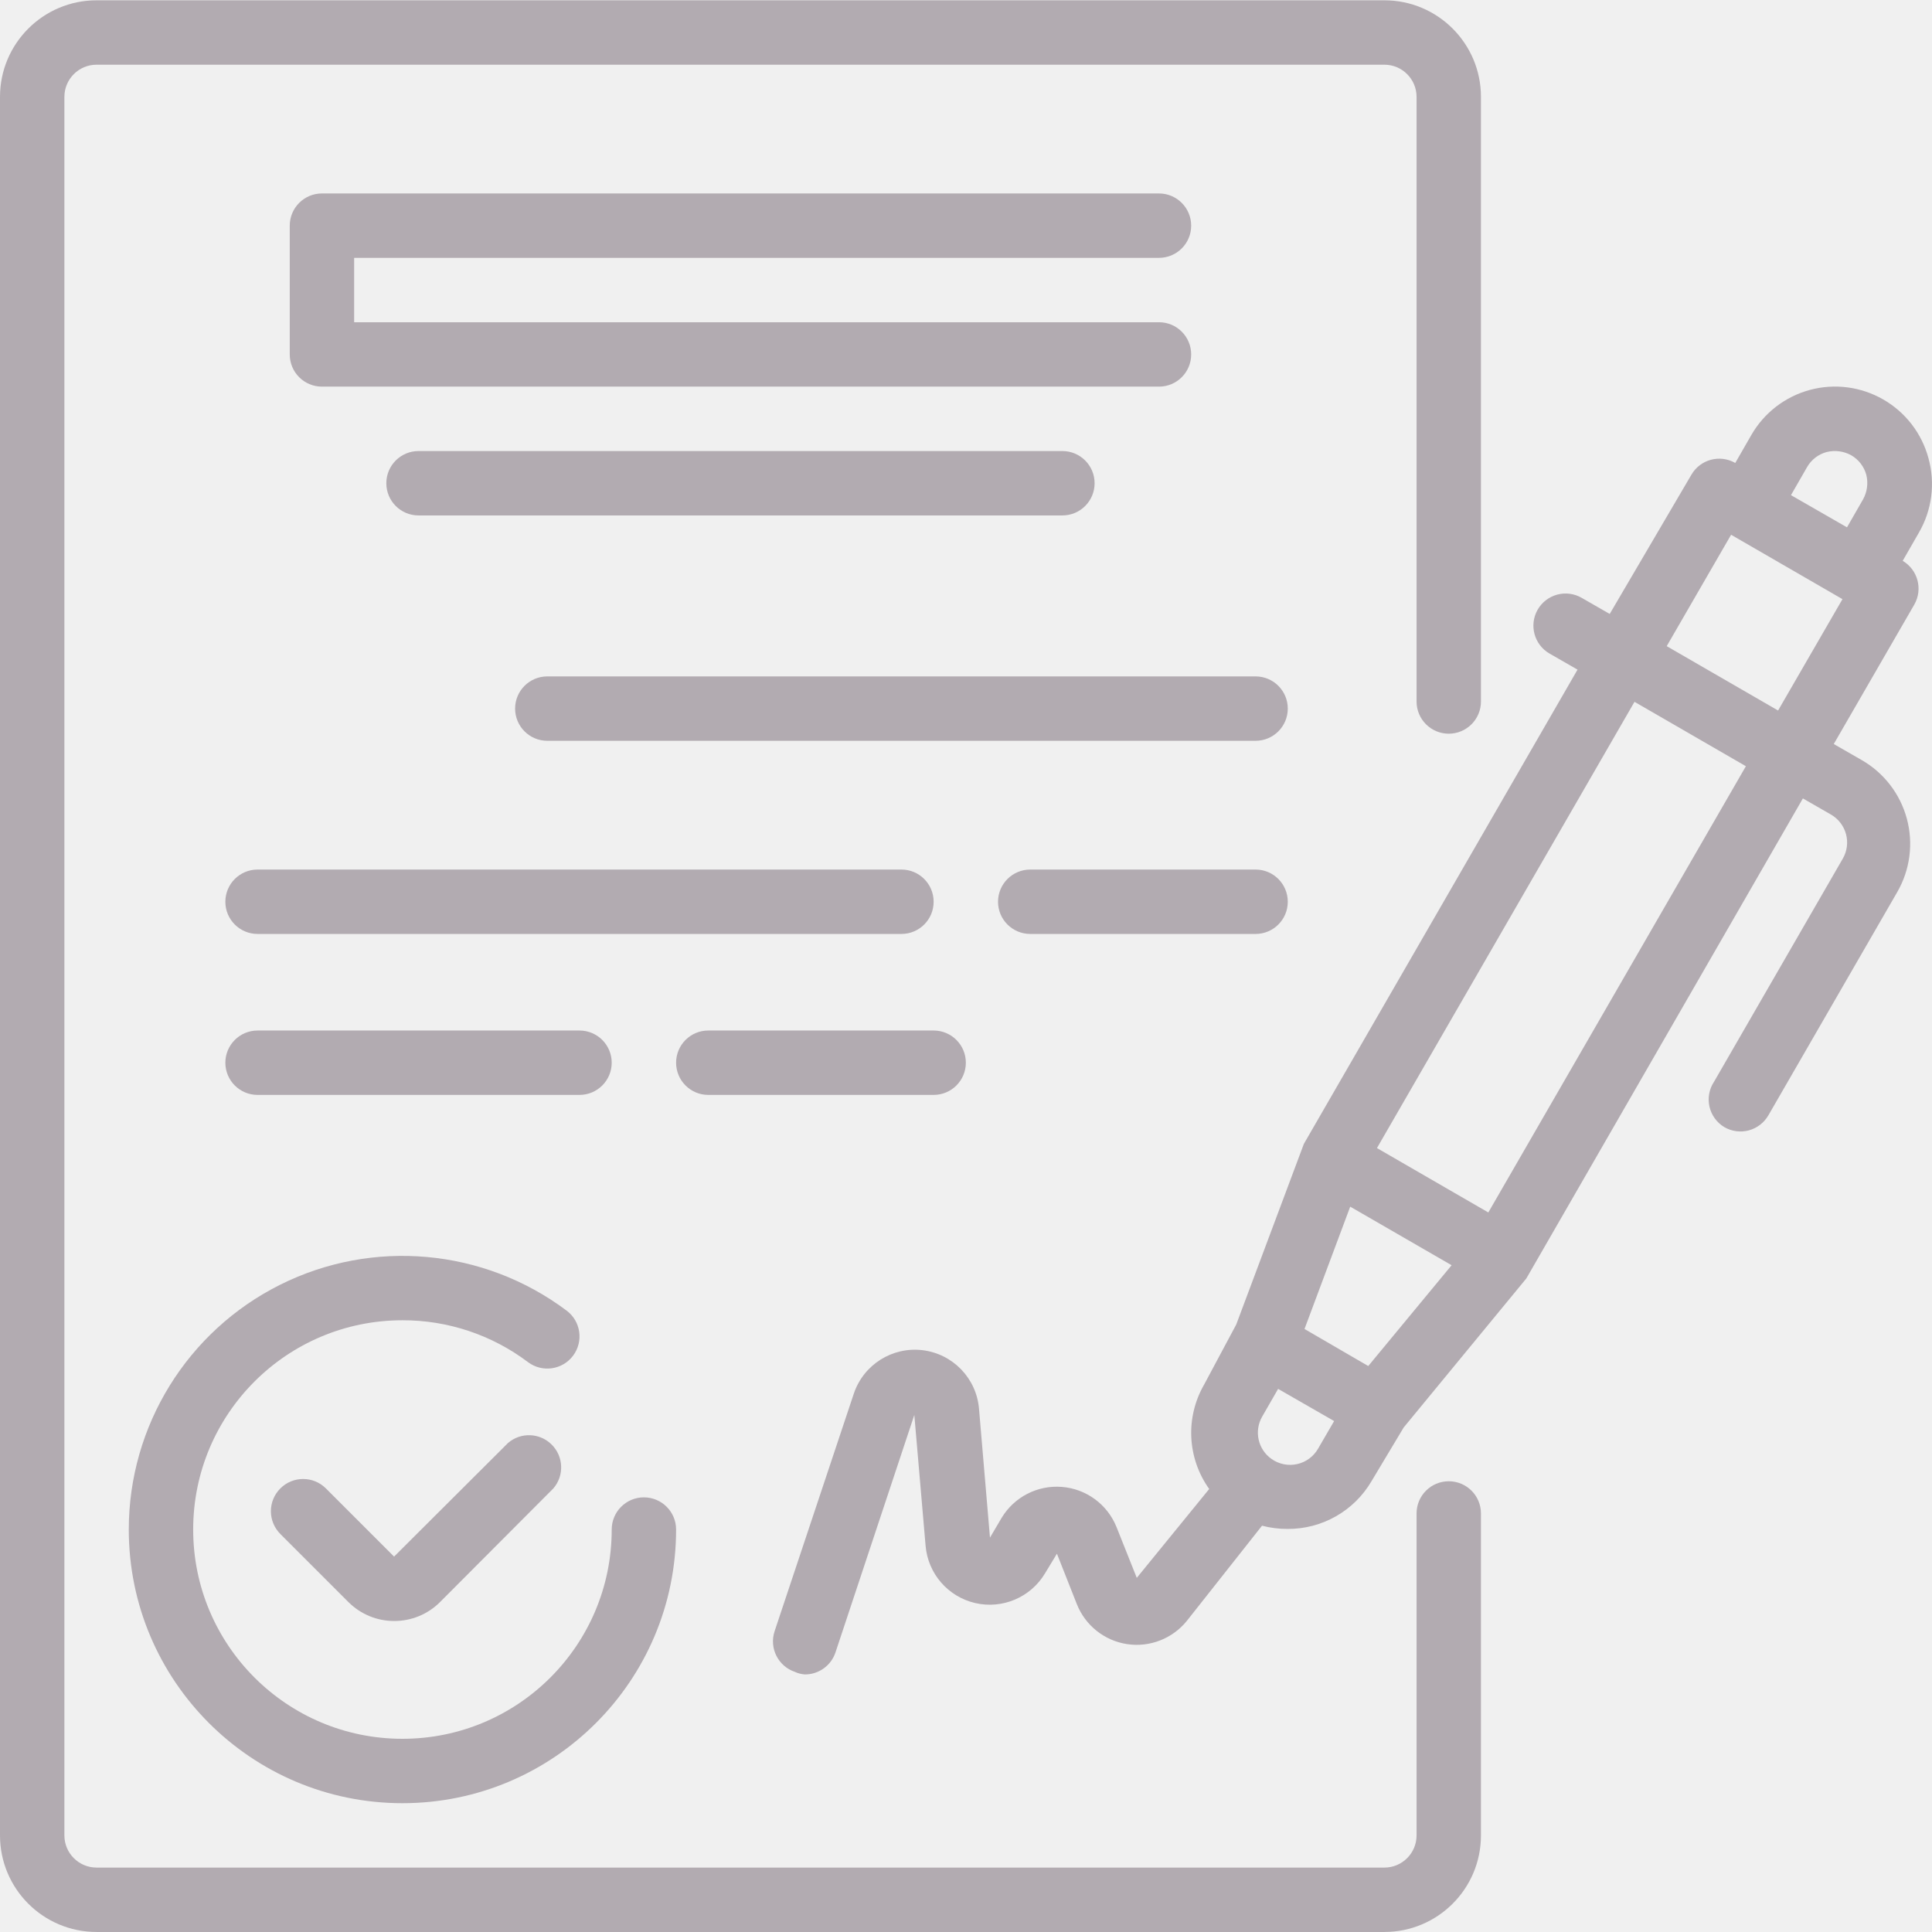
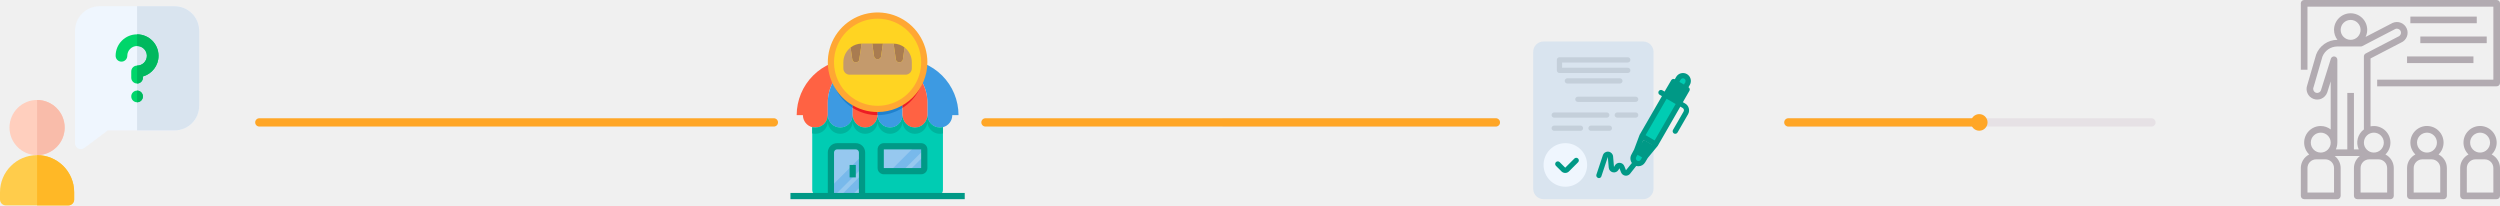
- <svg xmlns="http://www.w3.org/2000/svg" width="76" height="76" viewBox="0 0 76 76" fill="none">
-   <path d="M75.86 18.022C75.598 17.049 74.96 16.22 74.087 15.717C73.213 15.212 72.174 15.075 71.2 15.337C70.226 15.599 69.397 16.236 68.894 17.11L68.261 18.212C67.659 17.866 66.891 18.069 66.539 18.668L63.322 24.151L62.22 23.518C61.928 23.349 61.581 23.303 61.255 23.391C60.929 23.48 60.652 23.694 60.485 23.987C60.142 24.592 60.351 25.361 60.954 25.709L62.056 26.342L51.291 44.997L48.631 52.102L47.365 54.47C46.623 55.76 46.702 57.363 47.567 58.573L44.718 62.069L43.92 60.068C43.56 59.176 42.727 58.565 41.769 58.491C40.811 58.415 39.893 58.889 39.399 59.713L38.943 60.486L38.512 55.42C38.413 54.221 37.485 53.258 36.292 53.113C35.098 52.969 33.967 53.684 33.586 54.825L30.47 64.171C30.253 64.832 30.609 65.544 31.268 65.767C31.392 65.825 31.525 65.859 31.661 65.868C32.205 65.87 32.69 65.523 32.864 65.007L35.967 55.661L36.41 60.802C36.501 61.899 37.29 62.811 38.362 63.06C39.434 63.308 40.544 62.836 41.108 61.892L41.577 61.119L42.362 63.107C42.696 63.945 43.45 64.543 44.342 64.676C45.234 64.809 46.13 64.457 46.694 63.753L49.645 60.017C49.971 60.103 50.307 60.145 50.645 60.144C52.002 60.155 53.263 59.44 53.95 58.269L55.217 56.154L60.042 50.291L70.921 31.408L72.023 32.041C72.316 32.209 72.53 32.487 72.618 32.814C72.705 33.139 72.66 33.485 72.491 33.776L67.426 42.553C67.234 42.841 67.17 43.195 67.246 43.532C67.323 43.87 67.534 44.161 67.831 44.338C68.123 44.508 68.47 44.553 68.795 44.466C69.121 44.377 69.398 44.163 69.566 43.87L74.632 35.093C75.137 34.22 75.273 33.181 75.011 32.206C74.749 31.233 74.112 30.404 73.238 29.901L72.136 29.268L75.303 23.784C75.648 23.182 75.445 22.414 74.847 22.062L75.48 20.96C75.999 20.072 76.136 19.012 75.86 18.022ZM71.085 18.376C71.253 18.083 71.531 17.868 71.858 17.781C72.183 17.701 72.527 17.746 72.82 17.908C73.114 18.076 73.328 18.354 73.416 18.68C73.496 19.006 73.451 19.349 73.289 19.642L72.656 20.744L70.452 19.478L71.085 18.376ZM53.824 53.736L51.316 52.279L53.114 47.467L57.103 49.771L53.824 53.736ZM50.024 57.395C49.489 57.023 49.325 56.305 49.645 55.736L50.278 54.635L52.481 55.901L51.848 56.99C51.67 57.298 51.372 57.517 51.025 57.594C50.678 57.671 50.316 57.599 50.024 57.395ZM58.547 47.695L54.166 45.162L64.297 27.608L68.679 30.141L58.547 47.695ZM69.945 27.95L65.564 25.418L68.097 21.036L72.478 23.569L69.945 27.95Z" fill="#B2ABB1" />
-   <path d="M19.985 56.762L15.502 61.233L12.817 58.548C12.323 58.057 11.525 58.057 11.031 58.548C10.791 58.786 10.656 59.109 10.656 59.447C10.656 59.784 10.791 60.108 11.031 60.346L13.716 63.031C14.191 63.502 14.833 63.766 15.502 63.766C16.175 63.769 16.822 63.505 17.3 63.031L21.77 58.548C22.201 58.045 22.172 57.296 21.704 56.829C21.236 56.36 20.487 56.331 19.985 56.762Z" fill="#B2ABB1" />
-   <path d="M5.066 60.168C5.066 66.114 9.886 70.933 15.831 70.933C21.776 70.933 26.596 66.114 26.596 60.168C26.596 59.469 26.029 58.902 25.329 58.902C24.63 58.902 24.063 59.469 24.063 60.168C24.063 64.715 20.377 68.4 15.831 68.4C11.284 68.4 7.599 64.715 7.599 60.168C7.599 55.622 11.284 51.936 15.831 51.936C17.613 51.931 19.348 52.51 20.77 53.583C21.33 54.003 22.124 53.889 22.543 53.33C22.963 52.77 22.85 51.977 22.29 51.557C19.028 49.11 14.663 48.717 11.017 50.54C7.37 52.364 5.066 56.091 5.066 60.168Z" fill="#B2ABB1" />
-   <path d="M45.592 10.143C46.291 10.143 46.858 9.577 46.858 8.877C46.858 8.178 46.291 7.61 45.592 7.61H12.664C11.965 7.61 11.398 8.178 11.398 8.877V13.943C11.398 14.643 11.965 15.209 12.664 15.209H45.592C46.291 15.209 46.858 14.643 46.858 13.943C46.858 13.243 46.291 12.676 45.592 12.676H13.931V10.143H45.592Z" fill="#B2ABB1" />
-   <path d="M16.463 17.743C15.764 17.743 15.197 18.31 15.197 19.009C15.197 19.709 15.764 20.276 16.463 20.276H41.792C42.492 20.276 43.059 19.709 43.059 19.009C43.059 18.31 42.492 17.743 41.792 17.743H16.463Z" fill="#B2ABB1" />
-   <path d="M49.391 26.608H21.529C20.83 26.608 20.263 27.175 20.263 27.874C20.263 28.574 20.83 29.141 21.529 29.141H49.391C50.091 29.141 50.658 28.574 50.658 27.874C50.658 27.175 50.091 26.608 49.391 26.608Z" fill="#B2ABB1" />
-   <path d="M36.727 35.473C36.727 34.773 36.16 34.206 35.461 34.206H10.132C9.432 34.206 8.865 34.773 8.865 35.473C8.865 36.173 9.432 36.739 10.132 36.739H35.461C36.16 36.739 36.727 36.173 36.727 35.473Z" fill="#B2ABB1" />
-   <path d="M49.392 34.206H40.527C39.828 34.206 39.26 34.773 39.26 35.473C39.26 36.173 39.828 36.739 40.527 36.739H49.392C50.091 36.739 50.658 36.173 50.658 35.473C50.658 34.773 50.091 34.206 49.392 34.206Z" fill="#B2ABB1" />
-   <path d="M22.796 43.071C23.496 43.071 24.063 42.504 24.063 41.804C24.063 41.105 23.496 40.538 22.796 40.538H10.132C9.432 40.538 8.865 41.105 8.865 41.804C8.865 42.504 9.432 43.071 10.132 43.071H22.796Z" fill="#B2ABB1" />
-   <path d="M27.862 43.071H36.727C37.427 43.071 37.994 42.504 37.994 41.804C37.994 41.105 37.427 40.538 36.727 40.538H27.862C27.163 40.538 26.596 41.105 26.596 41.804C26.596 42.504 27.163 43.071 27.862 43.071Z" fill="#B2ABB1" />
-   <path d="M56.99 58.269C56.291 58.269 55.724 58.836 55.724 59.535V72.2C55.724 72.9 55.157 73.466 54.457 73.466H3.799C3.1 73.466 2.533 72.9 2.533 72.2V3.811C2.533 3.112 3.1 2.545 3.799 2.545H54.457C55.157 2.545 55.724 3.112 55.724 3.811V27.596C55.724 28.295 56.291 28.862 56.99 28.862C57.69 28.862 58.257 28.295 58.257 27.596V3.811C58.257 1.713 56.556 0.012 54.457 0.012H3.799C1.701 0.012 0 1.713 0 3.811V72.2C0 74.299 1.701 75.999 3.799 75.999H54.457C56.556 75.999 58.257 74.299 58.257 72.2V59.535C58.257 58.836 57.69 58.269 56.99 58.269Z" fill="#B2ABB1" />
+ <svg xmlns="http://www.w3.org/2000/svg" width="1205" height="99" viewBox="0 0 1205 99" fill="none">
+   <path d="M84.148 3H47.998C41.453 3 36.148 8.295 36.148 14.85V69.075C36.148 71.375 38.787 72.721 40.648 71.325L51.948 62.85H84.148C90.693 62.85 95.998 57.554 95.998 51V14.85C95.998 8.305 90.703 3 84.148 3V3Z" fill="#EFF6FE" />
+   <path d="M84.15 3H66.075V62.85H84.15C90.696 62.85 96 57.555 96 51V14.85C96 8.304 90.705 3 84.15 3V3Z" fill="#D9E4EF" />
+   <path d="M68.887 46.48C68.887 48.034 67.628 49.293 66.075 49.293C64.522 49.293 63.262 48.034 63.262 46.48C63.262 44.928 64.522 43.668 66.075 43.668C67.628 43.668 68.887 44.928 68.887 46.48Z" fill="#00D66A" />
+   <path d="M66.072 16.557C60.362 16.557 55.731 21.177 55.731 26.897V26.901C55.731 28.453 56.99 29.712 58.544 29.712C60.097 29.712 61.356 28.45 61.356 26.897C61.356 24.297 63.459 22.182 66.075 22.182C68.677 22.182 70.794 24.298 70.794 26.901C70.794 29.502 68.677 31.619 66.075 31.619C64.522 31.619 63.263 32.879 63.263 34.431V37.444C63.263 38.997 64.522 40.256 66.075 40.256C67.628 40.256 68.888 38.997 68.888 37.444V36.856C73.229 35.627 76.419 31.629 76.419 26.901C76.419 21.197 71.779 16.557 66.072 16.557V16.557Z" fill="#00D66A" />
+   <path d="M68.887 46.48C68.887 48.033 67.627 49.293 66.075 49.293V43.668C67.627 43.668 68.887 44.928 68.887 46.48Z" fill="#00B85E" />
+   <path d="M76.419 26.901C76.419 31.63 73.228 35.627 68.887 36.855V37.444C68.887 38.997 67.627 40.256 66.075 40.256V31.618C68.678 31.618 70.794 29.502 70.794 26.901C70.794 24.298 68.678 22.182 66.075 22.182V16.557C71.78 16.558 76.419 21.199 76.419 26.901Z" fill="#00B85E" />
+   <path d="M31.168 61.481C31.168 68.824 25.216 74.776 17.873 74.776C10.53 74.776 4.578 68.824 4.578 61.481C4.578 54.138 10.53 48.185 17.873 48.185C25.216 48.185 31.168 54.138 31.168 61.481Z" fill="#FFCFBE" />
+   <path d="M31.17 61.481C31.17 68.824 25.217 74.775 17.874 74.775V48.185C25.217 48.185 31.17 54.139 31.17 61.481V61.481Z" fill="#F9BCAA" />
+   <path d="M17.875 74.775C8.003 74.775 0 82.779 0 92.65V96.187C0 97.74 1.259 98.999 2.812 98.999H32.938C34.49 98.999 35.75 97.74 35.75 96.187V92.65C35.75 82.779 27.747 74.775 17.875 74.775V74.775Z" fill="#FFCC4B" />
+   <path d="M17.875 74.775C17.875 74.775 17.875 74.775 17.874 74.775V98.999H32.937C34.49 98.999 35.749 97.74 35.749 96.187V92.65C35.75 82.779 27.747 74.775 17.875 74.775V74.775Z" fill="#FFB826" />
+   <path d="M462.002 55.5H459.002C459.003 56.83 458.561 58.122 457.747 59.173C456.932 60.225 455.79 60.974 454.502 61.305C454.013 61.439 453.509 61.505 453.002 61.5C451.411 61.5 449.885 60.868 448.759 59.743C447.634 58.617 447.002 57.091 447.002 55.5V49.5C447.009 46.044 446.153 42.641 444.512 39.6C444.302 39.21 444.077 38.82 443.852 38.445C441.991 35.46 439.414 32.988 436.354 31.254C433.294 29.519 429.849 28.578 426.332 28.515C426.336 28.515 426.34 28.513 426.343 28.511C426.345 28.508 426.347 28.504 426.347 28.5H435.002C438.548 28.499 442.06 29.196 445.336 30.552C448.613 31.909 451.59 33.898 454.097 36.405C456.604 38.913 458.593 41.889 459.95 45.166C461.306 48.442 462.003 51.954 462.002 55.5V55.5Z" fill="#3D9AE2" />
+   <path d="M419.67 28.515C416.153 28.578 412.708 29.519 409.648 31.254C406.588 32.988 404.011 35.46 402.15 38.445C401.925 38.82 401.7 39.21 401.49 39.6C399.849 42.641 398.993 46.044 399 49.5V55.5C399 57.091 398.368 58.617 397.243 59.743C396.117 60.868 394.591 61.5 393 61.5C392.493 61.505 391.989 61.439 391.5 61.305C390.212 60.974 389.07 60.225 388.255 59.173C387.441 58.122 386.999 56.83 387 55.5H384C384.006 48.341 386.853 41.477 391.915 36.415C396.977 31.352 403.841 28.506 411 28.5H419.655C419.655 28.504 419.657 28.508 419.659 28.511C419.662 28.513 419.666 28.515 419.67 28.515V28.515Z" fill="#FF6243" />
+   <path d="M454.5 61.305V91.5C454.498 92.295 454.181 93.057 453.619 93.619C453.057 94.181 452.295 94.498 451.5 94.5H394.5C393.705 94.498 392.943 94.181 392.381 93.619C391.819 93.057 391.502 92.295 391.5 91.5V61.305C391.989 61.439 392.493 61.505 393 61.5C394.591 61.5 396.117 60.868 397.243 59.743C398.368 58.617 399 57.091 399 55.5C399 57.091 399.632 58.617 400.757 59.743C401.883 60.868 403.409 61.5 405 61.5C406.591 61.5 408.117 60.868 409.243 59.743C410.368 58.617 411 57.091 411 55.5C411 57.091 411.632 58.617 412.757 59.743C413.883 60.868 415.409 61.5 417 61.5C418.591 61.5 420.117 60.868 421.243 59.743C422.368 58.617 423 57.091 423 55.5C423 57.091 423.632 58.617 424.757 59.743C425.883 60.868 427.409 61.5 429 61.5C430.591 61.5 432.117 60.868 433.243 59.743C434.368 58.617 435 57.091 435 55.5C435 57.091 435.632 58.617 436.757 59.743C437.883 60.868 439.409 61.5 441 61.5C442.591 61.5 444.117 60.868 445.243 59.743C446.368 58.617 447 57.091 447 55.5C447 57.091 447.632 58.617 448.757 59.743C449.883 60.868 451.409 61.5 453 61.5C453.507 61.505 454.011 61.439 454.5 61.305V61.305Z" fill="#00CCB3" />
+   <path d="M415.5 73.5V94.5H400.5V73.5C400.502 72.705 400.819 71.943 401.381 71.381C401.943 70.819 402.705 70.502 403.5 70.5H412.5C413.295 70.502 414.057 70.819 414.619 71.381C415.181 71.943 415.498 72.705 415.5 73.5V73.5Z" fill="#96C8EF" />
+   <path d="M444 70.5H426C425.172 70.5 424.5 71.172 424.5 72V81C424.5 81.828 425.172 82.5 426 82.5H444C444.828 82.5 445.5 81.828 445.5 81V72C445.5 71.172 444.828 70.5 444 70.5Z" fill="#96C8EF" />
+   <path d="M435 40.5V55.5C435 57.091 434.368 58.617 433.243 59.743C432.117 60.868 430.591 61.5 429 61.5C427.409 61.5 425.883 60.868 424.757 59.743C423.632 58.617 423 57.091 423 55.5V28.5C424.002 28.502 424.999 28.628 425.97 28.875C428.304 29.47 430.405 30.754 432 32.56C433.594 34.366 434.608 36.61 434.91 39C434.97 39.498 435 39.999 435 40.5Z" fill="#3D9AE2" />
+   <path d="M423 28.501C420.076 28.497 417.251 29.562 415.057 31.496C412.864 33.43 411.453 36.099 411.09 39.001C411.029 39.498 410.999 39.999 411 40.501V55.501C411 57.092 410.368 58.618 409.242 59.743C408.117 60.868 406.591 61.501 405 61.501C403.409 61.501 401.882 60.868 400.757 59.743C399.632 58.618 399 57.092 399 55.501V49.501C398.993 46.045 399.848 42.642 401.49 39.601C401.7 39.211 401.925 38.821 402.15 38.446C404.01 35.461 406.588 32.989 409.648 31.254C412.708 29.52 416.153 28.579 419.67 28.516C419.779 28.503 419.89 28.498 420 28.501H423Z" fill="#3D9AE2" />
+   <path d="M447 49.501V55.501C447 57.092 446.368 58.618 445.243 59.743C444.117 60.868 442.591 61.501 441 61.501C439.409 61.501 437.883 60.868 436.757 59.743C435.632 58.618 435 57.092 435 55.501V40.501C435 39.999 434.97 39.498 434.91 39.001C434.608 36.611 433.594 34.367 432 32.561C430.405 30.755 428.304 29.471 425.97 28.876C424.999 28.628 424.002 28.502 423 28.501H426C426.11 28.498 426.22 28.503 426.33 28.516C429.847 28.579 433.292 29.52 436.352 31.254C439.412 32.989 441.989 35.461 443.85 38.446C444.075 38.821 444.3 39.211 444.51 39.601C446.151 42.642 447.007 46.045 447 49.501V49.501Z" fill="#FF6243" />
+   <path d="M423 28.5V55.5C423 57.091 422.368 58.617 421.243 59.743C420.117 60.868 418.591 61.5 417 61.5C415.409 61.5 413.883 60.868 412.757 59.743C411.632 58.617 411 57.091 411 55.5V40.5C411 39.999 411.03 39.498 411.09 39C411.458 36.101 412.871 33.435 415.063 31.502C417.256 29.569 420.077 28.502 423 28.5V28.5Z" fill="#FF6243" />
+   <path d="M454.5 61.305V64.305C454.011 64.439 453.507 64.505 453 64.5C451.409 64.5 449.883 63.868 448.757 62.743C447.632 61.617 447 60.091 447 58.5C447 60.091 446.368 61.617 445.243 62.743C444.117 63.868 442.591 64.5 441 64.5C439.409 64.5 437.883 63.868 436.757 62.743C435.632 61.617 435 60.091 435 58.5C435 60.091 434.368 61.617 433.243 62.743C432.117 63.868 430.591 64.5 429 64.5C427.409 64.5 425.883 63.868 424.757 62.743C423.632 61.617 423 60.091 423 58.5C423 60.091 422.368 61.617 421.243 62.743C420.117 63.868 418.591 64.5 417 64.5C415.409 64.5 413.883 63.868 412.757 62.743C411.632 61.617 411 60.091 411 58.5C411 60.091 410.368 61.617 409.243 62.743C408.117 63.868 406.591 64.5 405 64.5C403.409 64.5 401.883 63.868 400.757 62.743C399.632 61.617 399 60.091 399 58.5C399 60.091 398.368 61.617 397.243 62.743C396.117 63.868 394.591 64.5 393 64.5C392.493 64.505 391.989 64.439 391.5 64.305V61.305C391.989 61.439 392.493 61.505 393 61.5C394.591 61.5 396.117 60.868 397.243 59.743C398.368 58.617 399 57.091 399 55.5C399 57.091 399.632 58.617 400.757 59.743C401.883 60.868 403.409 61.5 405 61.5C406.591 61.5 408.117 60.868 409.243 59.743C410.368 58.617 411 57.091 411 55.5C411 57.091 411.632 58.617 412.757 59.743C413.883 60.868 415.409 61.5 417 61.5C418.591 61.5 420.117 60.868 421.243 59.743C422.368 58.617 423 57.091 423 55.5C423 57.091 423.632 58.617 424.757 59.743C425.883 60.868 427.409 61.5 429 61.5C430.591 61.5 432.117 60.868 433.243 59.743C434.368 58.617 435 57.091 435 55.5C435 57.091 435.632 58.617 436.757 59.743C437.883 60.868 439.409 61.5 441 61.5C442.591 61.5 444.117 60.868 445.243 59.743C446.368 58.617 447 57.091 447 55.5C447 57.091 447.632 58.617 448.757 59.743C449.883 60.868 451.409 61.5 453 61.5C453.507 61.505 454.011 61.439 454.5 61.305Z" fill="#00B39D" />
+   <path d="M415.5 75V81L402 94.5H400.5V90L415.5 75Z" fill="#78B9EB" />
+   <path d="M415.5 84V89.25L410.25 94.5H405L415.5 84Z" fill="#78B9EB" />
+   <path d="M445.5 72L435 82.5H429L441 70.5H444C444.398 70.5 444.779 70.658 445.061 70.939C445.342 71.221 445.5 71.602 445.5 72Z" fill="#78B9EB" />
+   <path d="M445.5 75V80.25L443.25 82.5H438L445.5 75Z" fill="#78B9EB" />
+   <path d="M411.002 49.035V52.02C406.449 49.151 403.075 44.745 401.492 39.6C401.702 39.21 401.927 38.82 402.152 38.445C403.92 42.815 407.016 46.52 411.002 49.035V49.035Z" fill="#1E81CE" />
+   <path d="M402.15 38.445C401.925 38.82 401.7 39.21 401.49 39.6C400.831 37.462 400.497 35.237 400.5 33C400.5 32.49 400.515 31.995 400.56 31.5C400.715 33.885 401.252 36.23 402.15 38.445V38.445Z" fill="#ED1C24" />
+   <path d="M423 52.5V55.5C418.75 55.508 414.587 54.3 411 52.02V49.035C414.589 51.309 418.752 52.511 423 52.5Z" fill="#ED1C24" />
+   <path d="M435 49.035V52.02C431.413 54.3 427.25 55.508 423 55.5V52.5C427.248 52.511 431.411 51.309 435 49.035Z" fill="#1E81CE" />
+   <path d="M444.51 39.6C442.927 44.745 439.553 49.151 435 52.02V49.035C438.987 46.52 442.082 42.815 443.85 38.445C444.075 38.82 444.3 39.21 444.51 39.6V39.6Z" fill="#ED1C24" />
+   <path d="M445.501 33C445.503 35.237 445.17 37.462 444.511 39.6C444.301 39.21 444.076 38.82 443.851 38.445C444.749 36.23 445.285 33.885 445.441 31.5C445.486 31.995 445.501 32.49 445.501 33V33Z" fill="#1E81CE" />
+   <path d="M423 52.5C435.426 52.5 445.5 42.426 445.5 30C445.5 17.574 435.426 7.5 423 7.5C410.574 7.5 400.5 17.574 400.5 30C400.5 42.426 410.574 52.5 423 52.5Z" fill="#FFD422" />
+   <path d="M435.181 28.711C435.13 29.069 434.952 29.396 434.679 29.633C434.406 29.87 434.057 30.001 433.696 30.001H433.306C432.944 30.001 432.595 29.87 432.322 29.633C432.049 29.396 431.871 29.069 431.821 28.711L430.711 21.016C432.638 21.046 434.502 21.704 436.021 22.891V22.906L435.181 28.711Z" fill="#A97C50" />
+   <path d="M424.679 27.21C424.628 27.568 424.45 27.895 424.177 28.132C423.904 28.369 423.555 28.5 423.194 28.5H422.804C422.442 28.5 422.093 28.369 421.82 28.132C421.547 27.895 421.369 27.568 421.319 27.21L420.434 21H425.564L424.679 27.21Z" fill="#A97C50" />
+   <path d="M414.18 28.711C414.129 29.069 413.951 29.396 413.678 29.633C413.405 29.87 413.056 30.001 412.695 30.001H412.305C411.943 30.001 411.594 29.87 411.321 29.633C411.048 29.396 410.87 29.069 410.82 28.711L409.98 22.906V22.891C411.498 21.704 413.363 21.046 415.29 21.016L414.18 28.711Z" fill="#A97C50" />
+   <path d="M430.71 21.014L431.82 28.709C431.871 29.067 432.049 29.394 432.322 29.631C432.594 29.868 432.944 29.999 433.305 29.999H433.695C434.056 29.999 434.406 29.868 434.678 29.631C434.951 29.394 435.129 29.067 435.18 28.709L436.02 22.904C437.104 23.742 437.981 24.817 438.584 26.047C439.187 27.277 439.501 28.629 439.5 29.999V32.999C439.498 33.794 439.181 34.556 438.619 35.118C438.057 35.68 437.295 35.996 436.5 35.999H409.5C408.705 35.996 407.943 35.68 407.381 35.118C406.819 34.556 406.502 33.794 406.5 32.999V29.999C406.499 28.629 406.813 27.277 407.416 26.047C408.019 24.817 408.896 23.742 409.98 22.904L410.82 28.709C410.871 29.067 411.049 29.394 411.322 29.631C411.594 29.868 411.944 29.999 412.305 29.999H412.695C413.056 29.999 413.406 29.868 413.678 29.631C413.951 29.394 414.129 29.067 414.18 28.709L415.29 21.014C415.359 21.001 415.43 20.996 415.5 20.999H420.435L421.32 27.209C421.371 27.567 421.549 27.894 421.822 28.131C422.094 28.368 422.444 28.499 422.805 28.499H423.195C423.556 28.499 423.906 28.368 424.178 28.131C424.451 27.894 424.629 27.567 424.68 27.209L425.565 20.999H430.5C430.57 20.996 430.641 21.001 430.71 21.014V21.014Z" fill="#C49A6C" />
+   <path d="M423 54C418.253 54 413.613 52.592 409.666 49.955C405.719 47.318 402.643 43.57 400.827 39.184C399.01 34.799 398.535 29.973 399.461 25.318C400.387 20.662 402.673 16.386 406.029 13.029C409.386 9.673 413.662 7.387 418.318 6.461C422.973 5.535 427.799 6.01 432.184 7.827C436.57 9.643 440.318 12.72 442.955 16.666C445.592 20.613 447 25.253 447 30C446.992 36.363 444.461 42.463 439.962 46.962C435.463 51.462 429.363 53.992 423 54V54ZM423 9C418.847 9 414.786 10.232 411.333 12.539C407.88 14.847 405.188 18.126 403.598 21.964C402.009 25.801 401.593 30.023 402.403 34.097C403.214 38.17 405.214 41.912 408.151 44.849C411.088 47.786 414.829 49.786 418.903 50.596C422.977 51.407 427.199 50.991 431.036 49.401C434.874 47.812 438.153 45.12 440.461 41.667C442.768 38.214 444 34.153 444 30C443.994 24.432 441.78 19.094 437.843 15.157C433.906 11.22 428.568 9.006 423 9V9Z" fill="#FFA733" />
+   <path d="M417 94.5H414V73.5C414 73.102 413.842 72.721 413.561 72.439C413.279 72.158 412.898 72 412.5 72H403.5C403.102 72 402.721 72.158 402.439 72.439C402.158 72.721 402 73.102 402 73.5V94.5H399V73.5C399 72.306 399.474 71.162 400.318 70.318C401.162 69.474 402.307 69 403.5 69H412.5C413.693 69 414.838 69.474 415.682 70.318C416.526 71.162 417 72.306 417 73.5V94.5Z" fill="#009986" />
+   <path d="M444 84H426C425.204 84 424.441 83.684 423.879 83.121C423.316 82.559 423 81.796 423 81V72C423 71.204 423.316 70.441 423.879 69.879C424.441 69.316 425.204 69 426 69H444C444.796 69 445.559 69.316 446.121 69.879C446.684 70.441 447 71.204 447 72V81C447 81.796 446.684 82.559 446.121 83.121C445.559 83.684 444.796 84 444 84ZM426 72V81H444V72H426Z" fill="#009986" />
+   <path d="M381 93H465V96H381V93Z" fill="#009986" />
+   <path d="M409.5 79.5H412.5V85.5H409.5V79.5Z" fill="#009986" />
+   <g clip-path="url(#clip0)">
+     <path d="M1203.4 4.18841e-08C1203.4 4.18841e-08 1203.4 4.18841e-08 1203.4 4.18841e-08H1110.6C1109.72 -0 1109 0.716 1109 1.599C1109 1.599 1109 1.599 1109 1.599V33.6H1112.2V3.2H1201.8V38.4H1145.8V41.6H1203.4C1204.28 41.6 1205 40.884 1205 40.001C1205 40.001 1205 40.001 1205 40.001V1.6C1205 0.717 1204.28 0 1203.4 4.18841e-08Z" fill="#B2ABB1" />
+     <path d="M1193.8 8H1161.8V11.2H1193.8V8Z" fill="#B2ABB1" />
+     <path d="M1198.6 17.6H1166.6V20.8H1198.6V17.6Z" fill="#B2ABB1" />
+     <path d="M1192.2 27.2H1160.2V30.4H1192.2V27.2Z" fill="#B2ABB1" />
+     <path d="M1160.07 13.795C1158.98 11.162 1155.95 9.915 1153.32 11.011C1153.28 11.03 1153.23 11.049 1153.19 11.069L1140.21 17.799C1140.73 16.738 1140.99 15.577 1141 14.4C1141 9.982 1137.42 6.4 1133 6.4C1128.58 6.4 1125 9.982 1125 14.4C1125.01 16.137 1125.58 17.823 1126.64 19.2H1126.57C1122.03 19.23 1117.98 22.054 1116.38 26.303L1112.1 41.025C1111.09 43.666 1112.4 46.632 1115.05 47.649C1116.25 48.112 1117.58 48.104 1118.78 47.627C1120.16 47.072 1121.23 45.951 1121.73 44.55L1123.4 39.225V62.382C1122.02 61.323 1120.34 60.747 1118.6 60.741C1114.19 60.734 1110.61 64.305 1110.6 68.717C1110.6 70.877 1111.47 72.947 1113.02 74.454C1110.56 75.709 1109.01 78.233 1109 80.992V94.4C1109 95.283 1109.72 96 1110.6 96C1110.6 96 1110.6 96 1110.6 96H1126.6C1127.48 96 1128.2 95.284 1128.2 94.401C1128.2 94.401 1128.2 94.401 1128.2 94.401V80.992C1128.19 78.724 1127.14 76.587 1125.34 75.2H1137.46C1135.66 76.587 1134.61 78.724 1134.6 80.992V94.4C1134.6 95.283 1135.32 96 1136.2 96C1136.2 96 1136.2 96 1136.2 96H1152.2C1153.08 96 1153.8 95.284 1153.8 94.401C1153.8 94.401 1153.8 94.401 1153.8 94.401V80.992C1153.79 78.233 1152.24 75.709 1149.78 74.454C1152.94 71.37 1153 66.31 1149.92 63.151C1148.02 61.205 1145.26 60.358 1142.6 60.902V28.172L1157.29 20.545C1159.92 19.45 1161.17 16.428 1160.07 13.795ZM1133 9.6C1135.65 9.6 1137.8 11.749 1137.8 14.4C1137.8 17.051 1135.65 19.2 1133 19.2C1130.35 19.197 1128.2 17.05 1128.2 14.4C1128.2 11.749 1130.35 9.6 1133 9.6ZM1118.6 63.941C1121.25 63.941 1123.4 66.09 1123.4 68.741C1123.4 71.392 1121.25 73.541 1118.6 73.541C1115.95 73.541 1113.8 71.392 1113.8 68.741C1113.8 66.091 1115.95 63.944 1118.6 63.941ZM1125 92.8H1112.2V80.992C1112.2 78.678 1114.08 76.803 1116.39 76.8H1120.81C1123.12 76.803 1125 78.678 1125 80.992V92.8ZM1150.6 80.992V92.8H1137.8V80.992C1137.8 78.678 1139.68 76.803 1141.99 76.8H1146.41C1148.72 76.803 1150.6 78.678 1150.6 80.992ZM1144.2 63.941C1146.85 63.943 1149 66.091 1149 68.741C1149 71.392 1146.85 73.541 1144.2 73.541C1141.55 73.541 1139.4 71.392 1139.4 68.741C1139.4 66.09 1141.55 63.941 1144.2 63.941ZM1157.14 16.464C1156.93 17.014 1156.49 17.445 1155.94 17.648L1140.26 25.78C1139.73 26.055 1139.4 26.603 1139.4 27.2V62.382C1136.4 64.598 1135.36 68.608 1136.91 72H1134.6V44.8H1131.4V72H1125.89C1126.34 70.994 1126.58 69.904 1126.59 68.8H1126.6V28.8C1126.6 27.916 1125.88 27.2 1125 27.2C1124.3 27.2 1123.68 27.654 1123.47 28.32L1118.7 43.523C1118.33 44.522 1117.23 45.038 1116.23 44.676C1116.16 44.65 1116.09 44.621 1116.03 44.587C1115.1 44.11 1114.71 42.997 1115.13 42.047L1119.4 27.325C1120.56 24.367 1123.4 22.414 1126.57 22.4H1137.9C1138.16 22.4 1138.41 22.339 1138.64 22.22L1154.54 13.966C1155.5 13.568 1156.6 13.975 1157.06 14.899C1157.31 15.385 1157.34 15.953 1157.14 16.464Z" fill="#B2ABB1" />
+     <path d="M1175.38 74.453C1178.55 71.37 1178.61 66.305 1175.53 63.14C1172.45 59.976 1167.38 59.91 1164.22 62.993C1161.05 66.076 1160.99 71.141 1164.07 74.306C1164.12 74.356 1164.17 74.405 1164.22 74.453C1161.76 75.709 1160.21 78.232 1160.2 80.992V94.4C1160.2 95.283 1160.92 95.999 1161.8 95.999C1161.8 95.999 1161.8 95.999 1161.8 95.999H1177.8C1178.68 96 1179.4 95.284 1179.4 94.4C1179.4 94.4 1179.4 94.4 1179.4 94.4V80.992C1179.39 78.232 1177.84 75.709 1175.38 74.453ZM1169.8 63.94C1172.45 63.94 1174.6 66.089 1174.6 68.74C1174.6 71.391 1172.45 73.54 1169.8 73.54C1167.15 73.54 1165 71.391 1165 68.74C1165 66.09 1167.15 63.943 1169.8 63.94ZM1176.2 92.799H1163.4V80.992C1163.4 78.677 1165.28 76.802 1167.59 76.799H1172.01C1174.32 76.802 1176.2 78.677 1176.2 80.992V92.799Z" fill="#B2ABB1" />
+     <path d="M1200.98 74.453C1204.15 71.37 1204.21 66.305 1201.13 63.14C1198.05 59.976 1192.98 59.91 1189.82 62.993C1186.65 66.076 1186.59 71.141 1189.67 74.306C1189.72 74.356 1189.77 74.405 1189.82 74.453C1187.36 75.709 1185.81 78.232 1185.8 80.992V94.4C1185.8 95.283 1186.52 95.999 1187.4 95.999C1187.4 95.999 1187.4 95.999 1187.4 95.999H1203.4C1204.28 96 1205 95.284 1205 94.4C1205 94.4 1205 94.4 1205 94.4V80.992C1204.99 78.232 1203.44 75.709 1200.98 74.453ZM1195.4 63.94C1198.05 63.94 1200.2 66.089 1200.2 68.74C1200.2 71.391 1198.05 73.54 1195.4 73.54C1192.75 73.54 1190.6 71.391 1190.6 68.74C1190.6 66.09 1192.75 63.943 1195.4 63.94ZM1201.8 92.799H1189V80.992C1189 78.677 1190.88 76.802 1193.19 76.799H1197.61C1199.92 76.802 1201.8 78.677 1201.8 80.992V92.799Z" fill="#B2ABB1" />
+   </g>
+   <rect x="739" y="20" width="58" height="76" rx="5" fill="#D9E4EF" />
+   <rect x="802.824" y="46.279" width="7.028" height="21.829" transform="rotate(29.7246 802.824 46.2793)" fill="#00CCB3" />
+   <rect x="809.824" y="36" width="4.179" height="4.027" transform="rotate(29.7246 809.824 36)" fill="#00CCB3" />
+   <rect x="806.997" y="40" width="7.189" height="6.961" transform="rotate(29.7246 806.997 40)" fill="#D9E4EF" />
+   <rect x="806.997" y="40" width="7.189" height="6.961" transform="rotate(29.7246 806.997 40)" fill="#009986" />
+   <rect x="792.229" y="67.346" width="5.737" height="6.511" transform="rotate(29.7246 792.229 67.3457)" fill="#D9E4EF" />
+   <rect x="792.229" y="67.346" width="5.737" height="6.511" transform="rotate(29.7246 792.229 67.3457)" fill="#009986" />
+   <rect x="788.635" y="74" width="4.488" height="3.296" transform="rotate(29.7246 788.635 74)" fill="#D9E4EF" />
+   <rect x="788.635" y="74" width="4.488" height="3.296" transform="rotate(29.7246 788.635 74)" fill="#00CCB3" />
+   <circle cx="754.5" cy="79.5" r="10.5" fill="#EFF6FE" />
+   <path d="M814.86 38.01C814.598 37.038 813.96 36.208 813.087 35.706C812.213 35.2 811.174 35.064 810.2 35.325C809.226 35.587 808.397 36.225 807.894 37.098L807.261 38.2C806.659 37.854 805.891 38.058 805.539 38.657L802.322 44.14L801.22 43.507C800.928 43.338 800.581 43.292 800.255 43.38C799.929 43.468 799.652 43.682 799.485 43.975C799.142 44.581 799.351 45.35 799.954 45.697L801.055 46.331L790.291 64.985L787.631 72.091L786.365 74.458C785.623 75.748 785.702 77.352 786.567 78.562L783.718 82.057L782.92 80.057C782.56 79.165 781.727 78.554 780.769 78.479C779.811 78.404 778.893 78.877 778.399 79.702L777.943 80.474L777.512 75.408C777.413 74.21 776.485 73.246 775.292 73.102C774.098 72.958 772.967 73.673 772.586 74.813L769.47 84.16C769.253 84.821 769.609 85.533 770.268 85.756C770.392 85.813 770.525 85.848 770.661 85.856C771.205 85.858 771.69 85.511 771.864 84.996L774.966 75.65L775.41 80.791C775.501 81.888 776.29 82.8 777.362 83.048C778.434 83.297 779.544 82.825 780.108 81.88L780.577 81.107L781.362 83.096C781.696 83.934 782.45 84.532 783.342 84.665C784.234 84.798 785.13 84.446 785.694 83.742L788.645 80.006C788.971 80.091 789.307 80.134 789.645 80.133C791.002 80.143 792.263 79.428 792.95 78.258L794.217 76.143L799.042 70.279L809.921 51.396L811.023 52.03C811.316 52.198 811.53 52.475 811.617 52.803C811.705 53.127 811.66 53.474 811.491 53.765L806.426 62.542C806.234 62.83 806.17 63.183 806.246 63.521C806.323 63.858 806.534 64.149 806.831 64.327C807.122 64.496 807.47 64.542 807.795 64.454C808.121 64.366 808.398 64.152 808.566 63.859L813.632 55.082C814.137 54.208 814.273 53.169 814.011 52.195C813.749 51.221 813.112 50.392 812.238 49.889L811.136 49.256L814.303 43.772C814.648 43.171 814.445 42.403 813.847 42.05L814.48 40.948C814.999 40.061 815.136 39.001 814.86 38.01ZM810.085 38.365C810.253 38.072 810.531 37.857 810.858 37.77C811.183 37.689 811.527 37.734 811.82 37.897C812.114 38.064 812.328 38.342 812.416 38.669C812.496 38.994 812.451 39.338 812.289 39.631L811.656 40.733L809.452 39.467L810.085 38.365ZM792.824 73.724L790.316 72.267L792.114 67.455L796.103 69.76L792.824 73.724ZM789.024 77.384C788.489 77.011 788.325 76.294 788.645 75.725L789.278 74.624L791.481 75.89L790.848 76.979C790.67 77.287 790.372 77.506 790.025 77.583C789.678 77.66 789.315 77.588 789.024 77.384ZM797.547 67.683L793.166 65.15L803.297 47.597L807.679 50.13L797.547 67.683ZM808.945 47.939L804.564 45.406L807.096 41.024L811.478 43.557L808.945 47.939Z" fill="#009986" />
+   <path d="M784.592 30.131C785.291 30.131 785.858 29.564 785.858 28.864C785.858 28.165 785.291 27.598 784.592 27.598H751.664C750.965 27.598 750.398 28.165 750.398 28.864V33.93C750.398 34.63 750.965 35.196 751.664 35.196H784.592C785.291 35.196 785.858 34.63 785.858 33.93C785.858 33.23 785.291 32.663 784.592 32.663H752.931V30.131H784.592Z" fill="#C4CFDA" />
+   <path d="M755.463 37.73C754.764 37.73 754.197 38.297 754.197 38.996C754.197 39.696 754.764 40.263 755.463 40.263H780.792C781.492 40.263 782.059 39.696 782.059 38.996C782.059 38.297 781.492 37.73 780.792 37.73H755.463Z" fill="#C4CFDA" />
+   <path d="M788.391 46.595H774.46H760.53C759.83 46.595 759.263 47.162 759.263 47.861C759.263 48.562 759.83 49.128 760.53 49.128H788.391C789.091 49.128 789.658 48.562 789.658 47.861C789.658 47.162 789.091 46.595 788.391 46.595Z" fill="#C4CFDA" />
+   <path d="M775.727 55.46C775.727 54.761 775.16 54.194 774.461 54.194H749.132C748.432 54.194 747.865 54.761 747.865 55.46C747.865 56.16 748.432 56.727 749.132 56.727H774.461C775.16 56.727 775.727 56.16 775.727 55.46Z" fill="#C4CFDA" />
+   <path d="M788.392 54.194H779.527C778.828 54.194 778.261 54.761 778.261 55.46C778.261 56.16 778.828 56.727 779.527 56.727H788.392C789.091 56.727 789.659 56.16 789.659 55.46C789.659 54.761 789.091 54.194 788.392 54.194Z" fill="#C4CFDA" />
+   <path d="M761.796 63.058C762.496 63.058 763.063 62.492 763.063 61.792C763.063 61.092 762.496 60.525 761.796 60.525H749.132C748.432 60.525 747.865 61.092 747.865 61.792C747.865 62.492 748.432 63.058 749.132 63.058H761.796Z" fill="#C4CFDA" />
+   <path d="M766.862 63.058H775.728C776.427 63.058 776.994 62.492 776.994 61.792C776.994 61.092 776.427 60.525 775.728 60.525H766.862C766.163 60.525 765.596 61.092 765.596 61.792C765.596 62.492 766.163 63.058 766.862 63.058Z" fill="#C4CFDA" />
+   <path d="M758.918 76.357L754.436 80.828L751.751 78.143C751.257 77.652 750.459 77.652 749.965 78.143C749.725 78.381 749.59 78.705 749.59 79.042C749.59 79.38 749.725 79.704 749.965 79.941L752.65 82.626C753.125 83.098 753.767 83.362 754.436 83.361C755.109 83.365 755.756 83.101 756.234 82.626L760.704 78.143C761.135 77.64 761.106 76.891 760.638 76.424C760.17 75.956 759.421 75.927 758.918 76.357Z" fill="#009986" />
+   <rect x="860" y="57" width="179" height="4" rx="2" fill="#E6E1E5" />
+   <rect x="588" y="57" width="135" height="4" rx="2" fill="#E6E1E5" />
+   <rect x="123" y="57" width="252" height="4" rx="2" fill="#FFA626" />
+   <rect x="473" y="57" width="250" height="4" rx="2" fill="#FFA626" />
+   <rect x="860" y="57" width="94" height="4" rx="2" fill="#FFA626" />
+   <circle cx="954" cy="59" r="4" fill="#FFA626" />
+   <defs>
+     <clipPath id="clip0">
+       <rect x="1109" width="96" height="96" fill="white" />
+     </clipPath>
+   </defs>
</svg>
